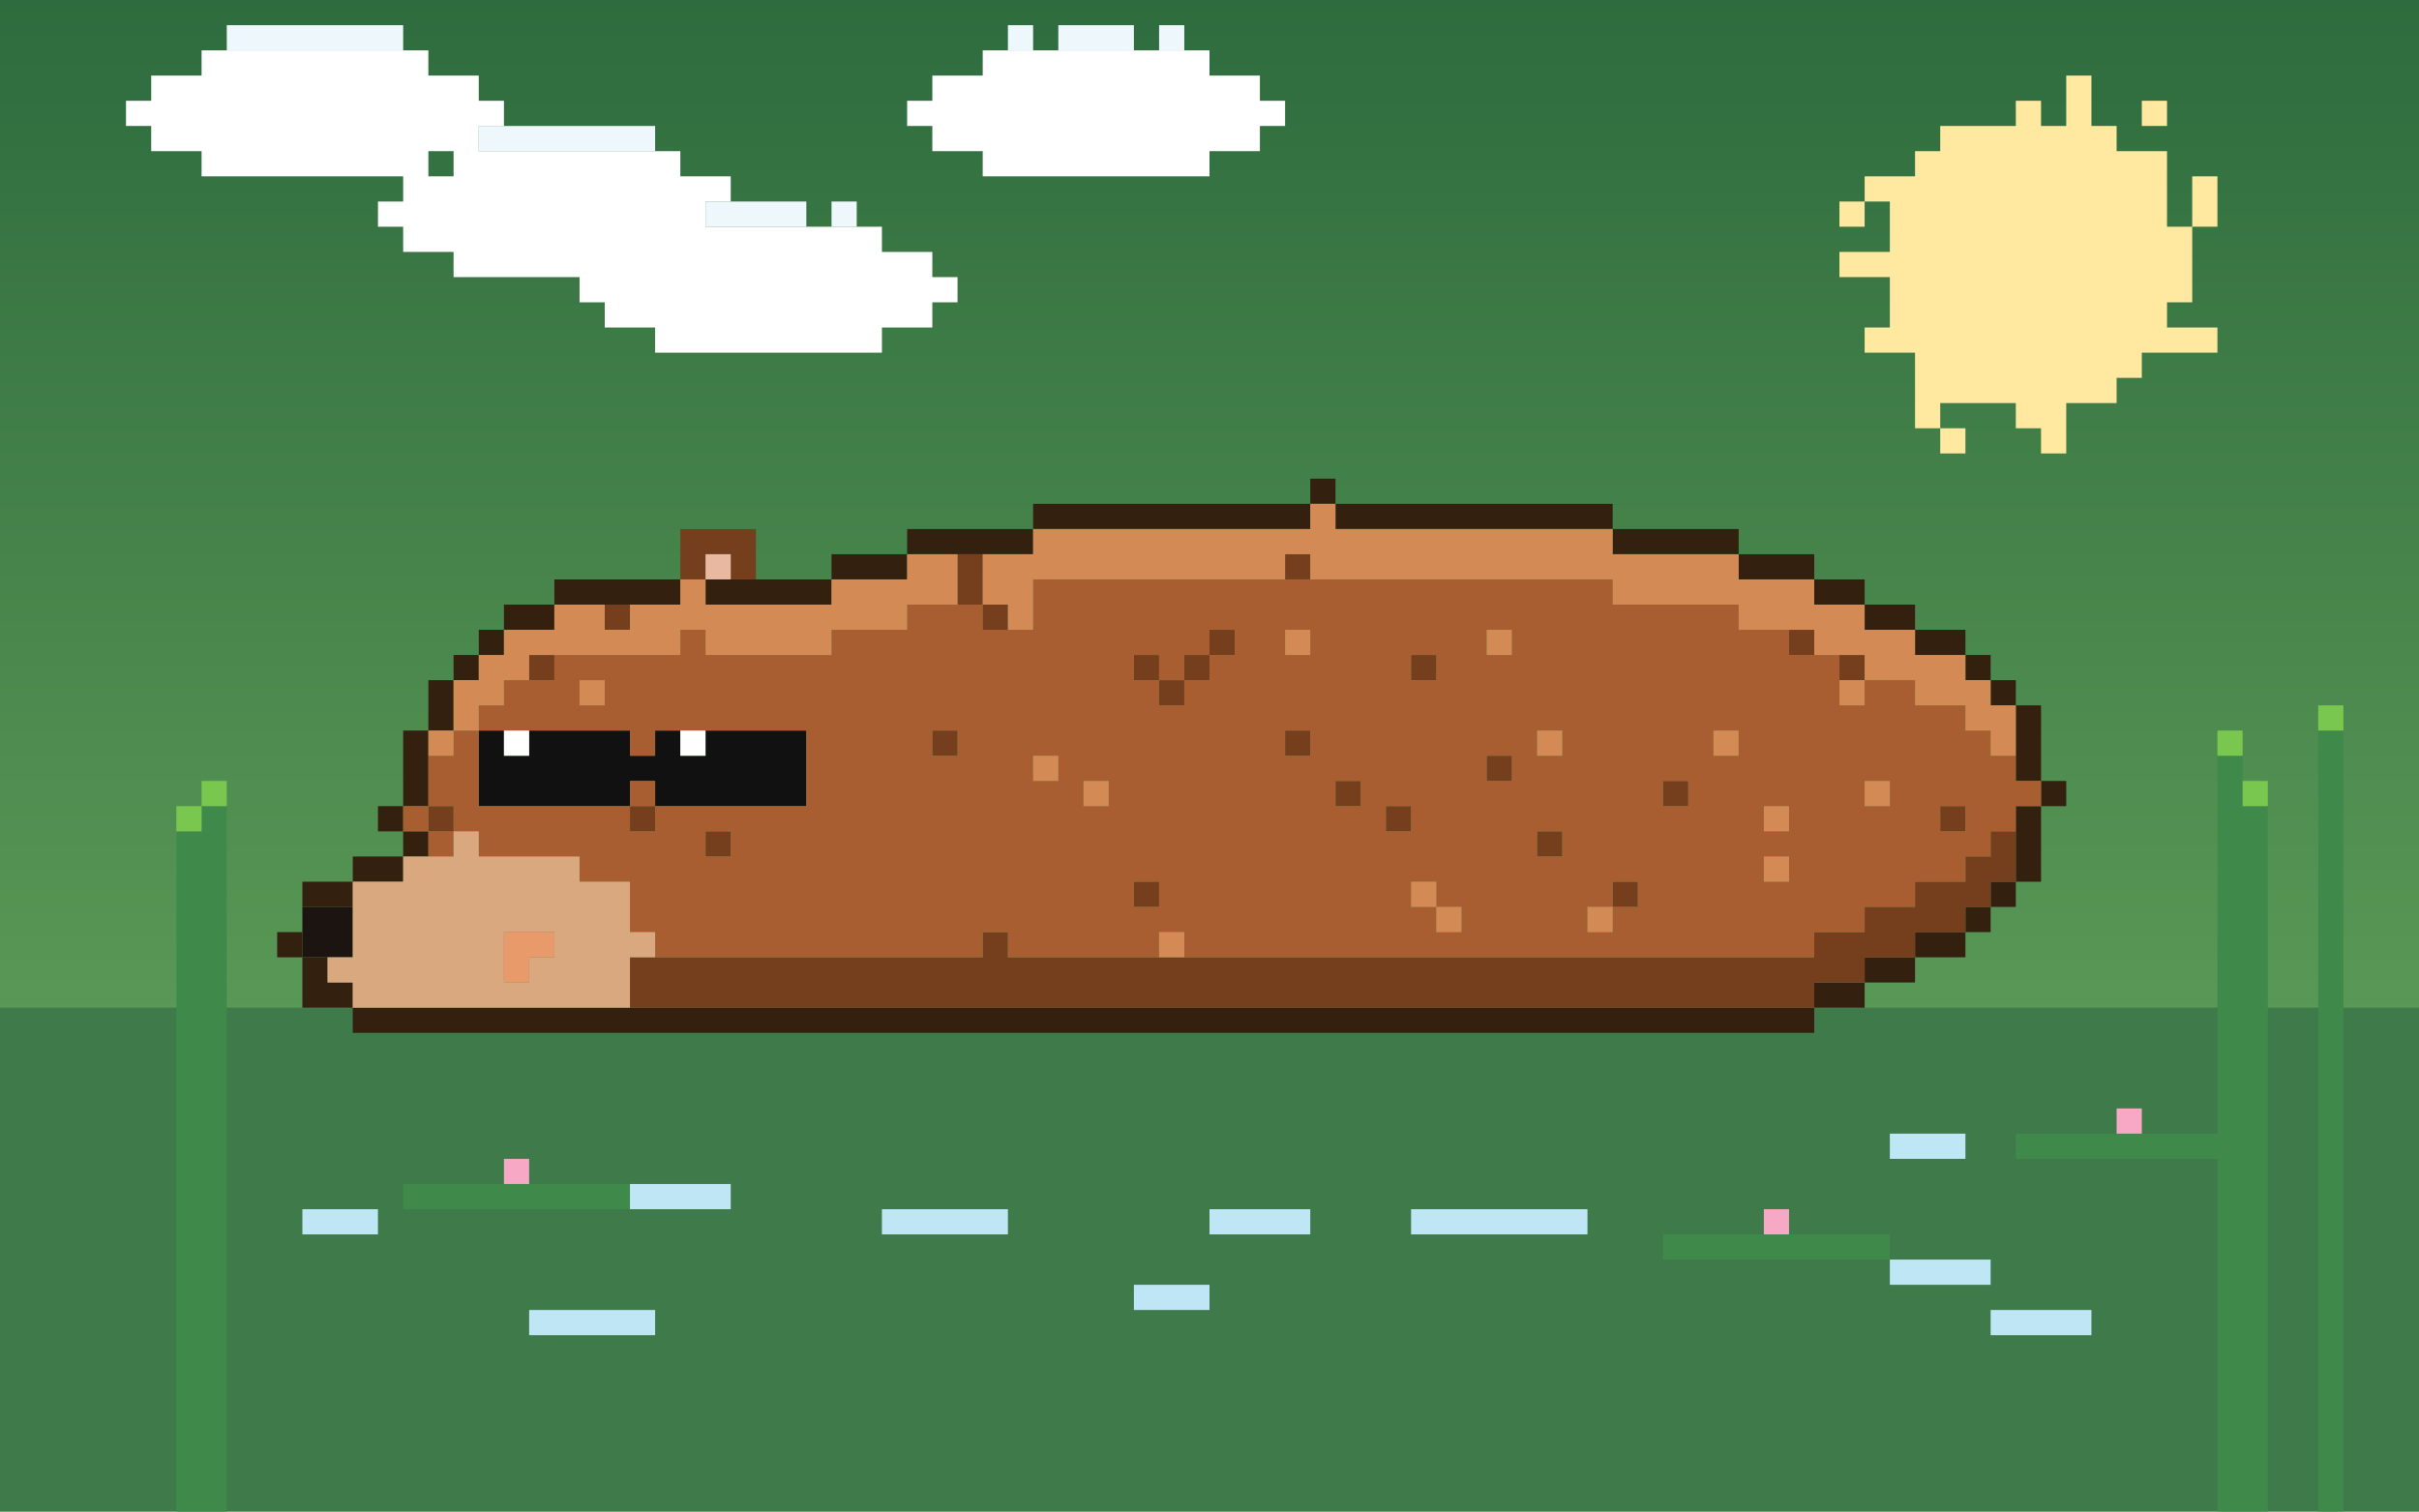
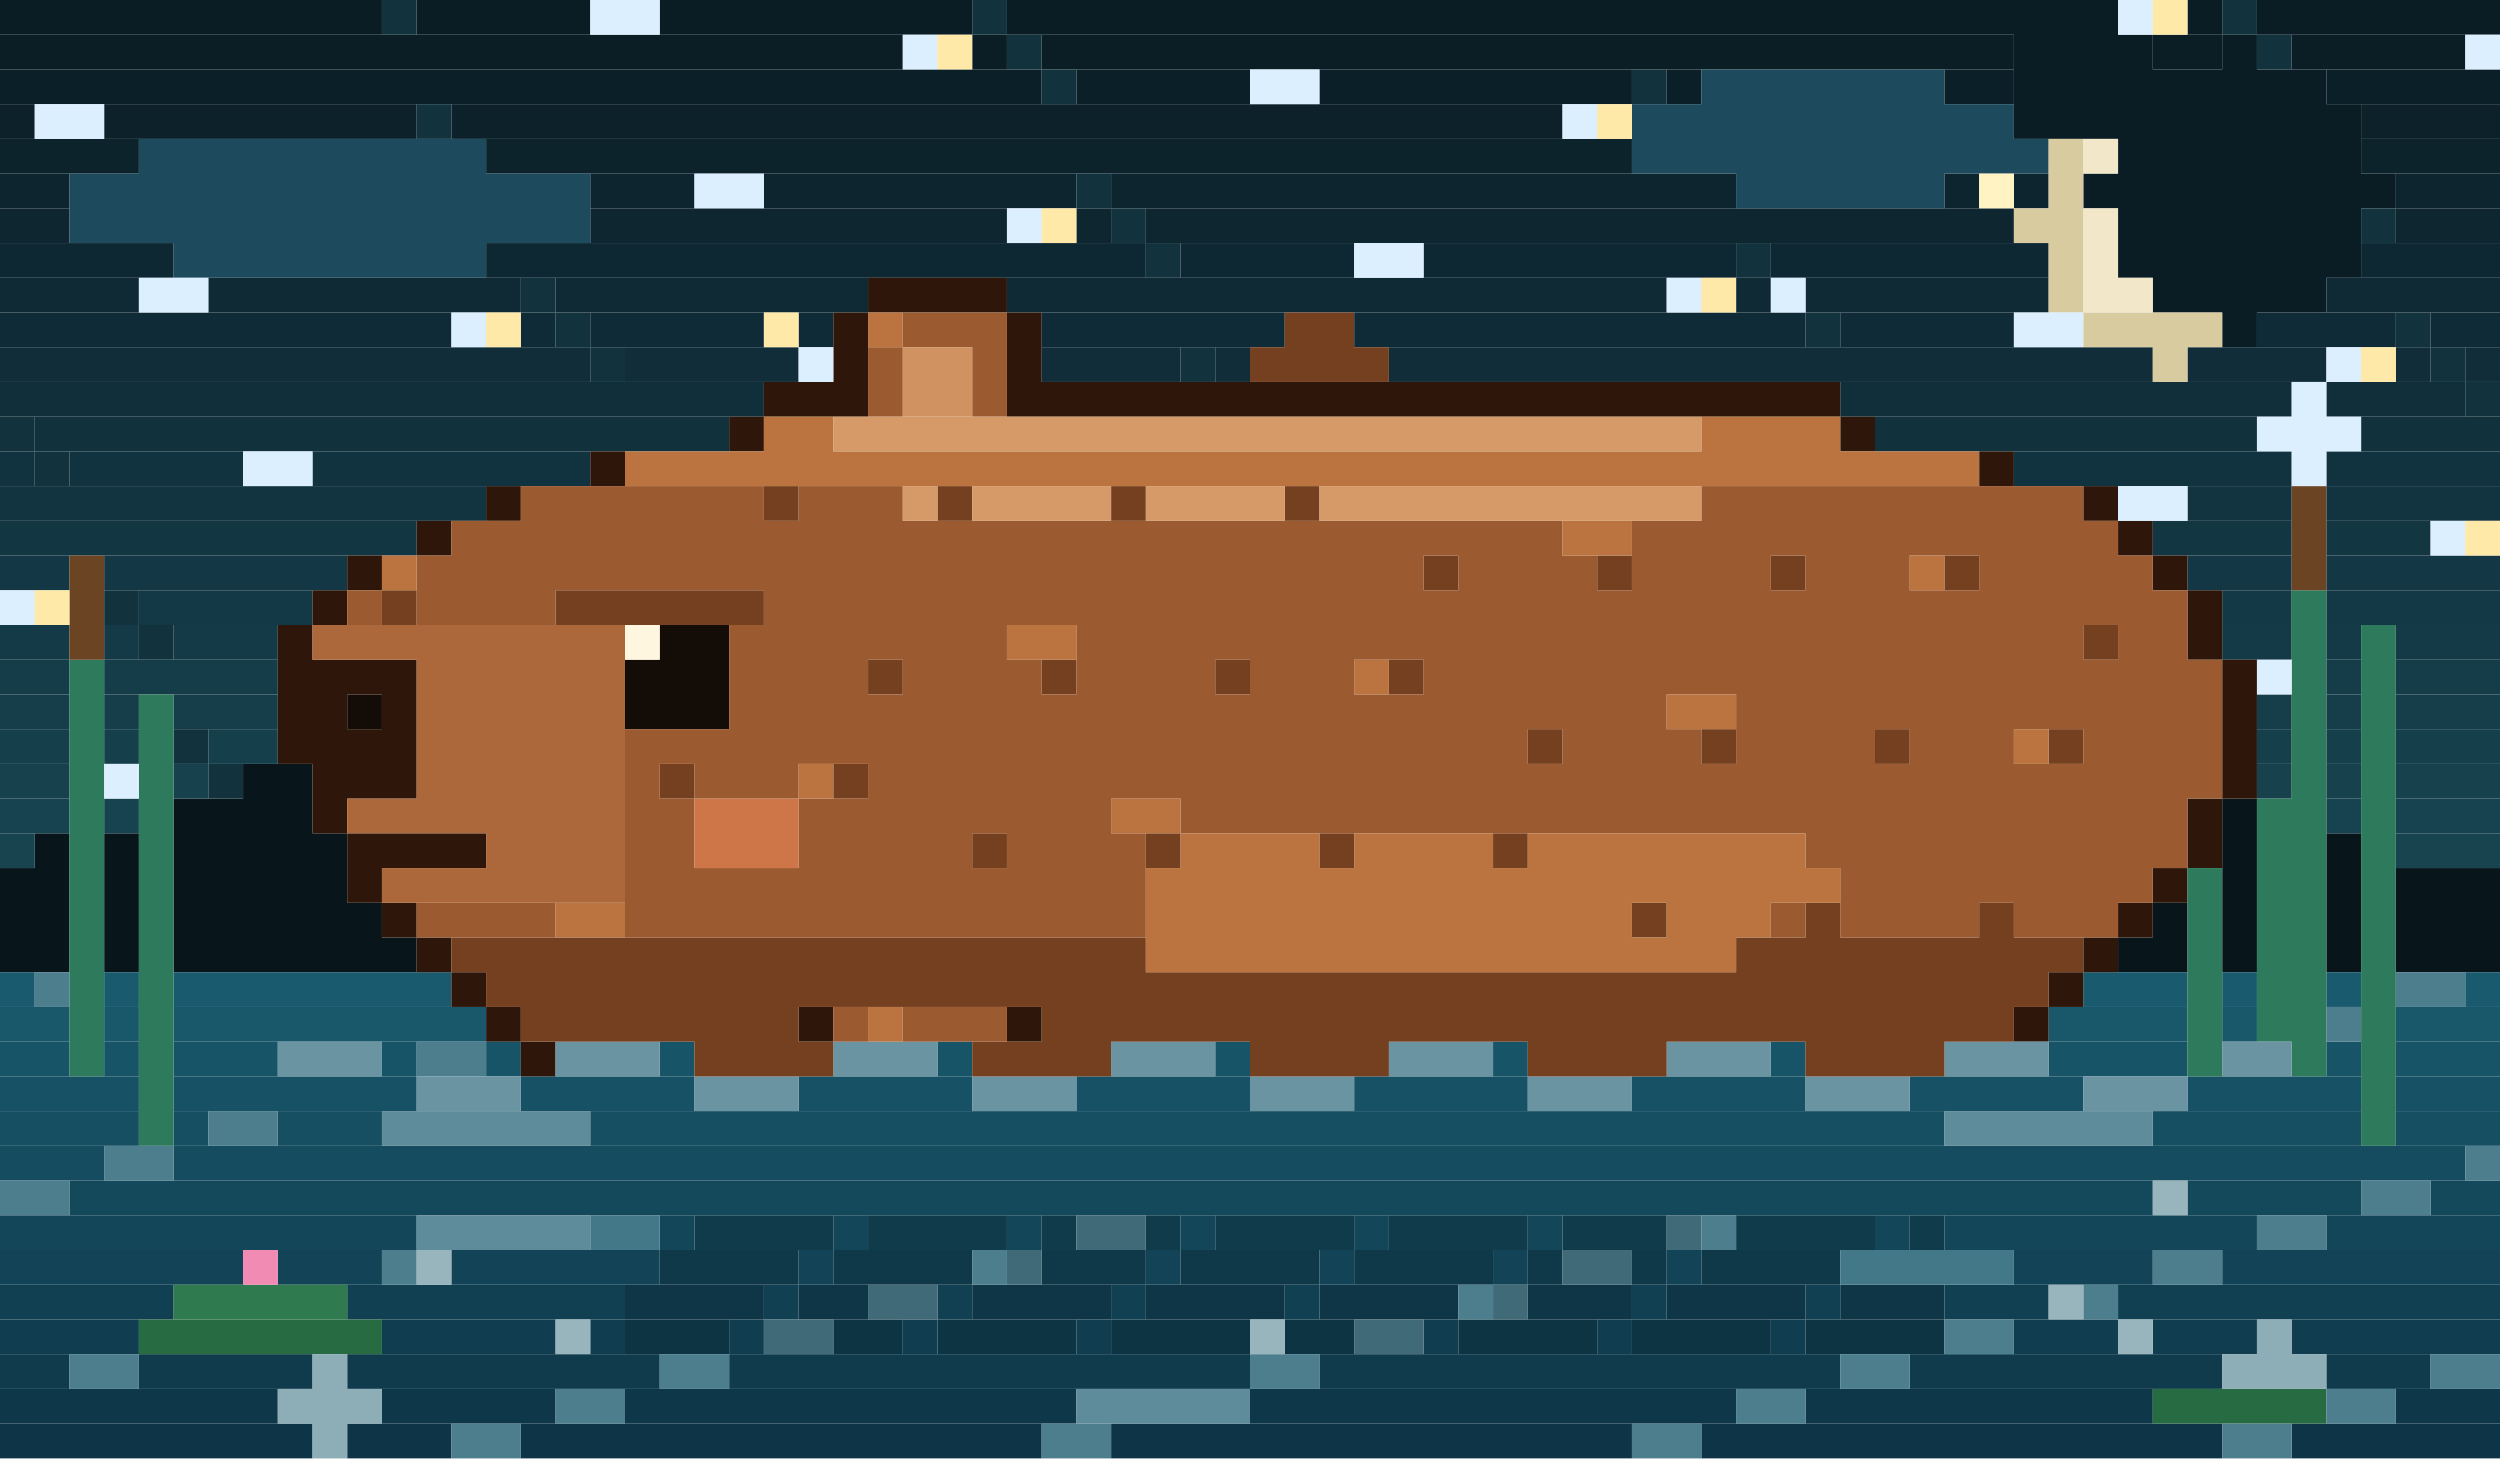
- <svg xmlns="http://www.w3.org/2000/svg" viewBox="0 0 480 300">
-   <defs>
-     <linearGradient id="g" x1="0" y1="0" x2="0" y2="1">
-       <stop offset="0" stop-color="#2e6b3e" />
-       <stop offset="1" stop-color="#6fae62" />
-     </linearGradient>
-   </defs>
-   <rect width="480" height="300" fill="url(#g)" />
-   <rect y="200" width="480" height="100" fill="#3f7a4a" />
-   <path fill="#111111" d="M95 145h5v5H95zM105 145h20v5H105zM130 145h5v5H130zM140 145h20v5H140zM95 150h65v5H95zM95 155h30v5H95zM130 155h30v5H130z" />
-   <path fill="#1c1410" d="M60 180h10v5H60zM60 185h10v5H60z" />
-   <path fill="#33200f" d="M260 95h5v5H260zM205 100h55v5H205zM265 100h55v5H265zM180 105h25v5H180zM320 105h25v5H320zM165 110h15v5H165zM345 110h15v5H345zM110 115h25v5H110zM140 115h25v5H140zM360 115h10v5H360zM100 120h10v5H100zM370 120h10v5H370zM95 125h5v5H95zM380 125h10v5H380zM90 130h5v5H90zM390 130h5v5H390zM85 135h5v5H85zM395 135h5v5H395zM85 140h5v5H85zM400 140h5v5H400zM80 145h5v5H80zM400 145h5v5H400zM80 150h5v5H80zM400 150h5v5H400zM80 155h5v5H80zM405 155h5v5H405zM75 160h5v5H75zM400 160h5v5H400zM80 165h5v5H80zM400 165h5v5H400zM70 170h10v5H70zM400 170h5v5H400zM60 175h10v5H60zM395 175h5v5H395zM390 180h5v5H390zM55 185h5v5H55zM380 185h10v5H380zM60 190h5v5H60zM370 190h10v5H370zM60 195h10v5H60zM360 195h10v5H360zM70 200h290v5H70z" />
-   <path fill="#3f8a4a" d="M460 145h5v5H460zM440 150h5v5H440zM460 150h5v5H460zM440 155h5v5H440zM460 155h5v5H460zM40 160h5v5H40zM440 160h10v5H440zM460 160h5v5H460zM35 165h10v5H35zM440 165h10v5H440zM460 165h5v5H460zM35 170h10v5H35zM440 170h10v5H440zM460 170h5v5H460zM35 175h10v5H35zM440 175h10v5H440zM460 175h5v5H460zM35 180h10v5H35zM440 180h10v5H440zM460 180h5v5H460zM35 185h10v5H35zM440 185h10v5H440zM460 185h5v5H460zM35 190h10v5H35zM440 190h10v5H440zM460 190h5v5H460zM35 195h10v5H35zM440 195h10v5H440zM460 195h5v5H460zM35 200h10v5H35zM440 200h10v5H440zM460 200h5v5H460zM35 205h10v5H35zM440 205h10v5H440zM460 205h5v5H460zM35 210h10v5H35zM440 210h10v5H440zM460 210h5v5H460zM35 215h10v5H35zM440 215h10v5H440zM460 215h5v5H460zM35 220h10v5H35zM440 220h10v5H440zM460 220h5v5H460zM35 225h10v5H35zM400 225h50v5H400zM460 225h5v5H460zM35 230h10v5H35zM440 230h10v5H440zM460 230h5v5H460zM35 235h10v5H35zM80 235h45v5H80zM440 235h10v5H440zM460 235h5v5H460zM35 240h10v5H35zM440 240h10v5H440zM460 240h5v5H460zM35 245h10v5H35zM330 245h45v5H330zM440 245h10v5H440zM460 245h5v5H460zM35 250h10v5H35zM440 250h10v5H440zM460 250h5v5H460zM35 255h10v5H35zM440 255h10v5H440zM460 255h5v5H460zM35 260h10v5H35zM440 260h10v5H440zM460 260h5v5H460zM35 265h10v5H35zM440 265h10v5H440zM460 265h5v5H460zM35 270h10v5H35zM440 270h10v5H440zM460 270h5v5H460zM35 275h10v5H35zM440 275h10v5H440zM460 275h5v5H460zM35 280h10v5H35zM440 280h10v5H440zM460 280h5v5H460zM35 285h10v5H35zM440 285h10v5H440zM460 285h5v5H460zM35 290h10v5H35zM440 290h10v5H440zM460 290h5v5H460zM35 295h10v5H35zM440 295h10v5H440zM460 295h5v5H460z" />
-   <path fill="#753f1e" d="M135 105h15v5H135zM135 110h5v5H135zM145 110h5v5H145zM190 110h5v5H190zM255 110h5v5H255zM190 115h5v5H190zM120 120h5v5H120zM195 120h5v5H195zM240 125h5v5H240zM355 125h5v5H355zM105 130h5v5H105zM225 130h5v5H225zM235 130h5v5H235zM280 130h5v5H280zM365 130h5v5H365zM230 135h5v5H230zM185 145h5v5H185zM255 145h5v5H255zM295 150h5v5H295zM265 155h5v5H265zM330 155h5v5H330zM85 160h5v5H85zM125 160h5v5H125zM275 160h5v5H275zM385 160h5v5H385zM140 165h5v5H140zM305 165h5v5H305zM395 165h5v5H395zM390 170h10v5H390zM225 175h5v5H225zM320 175h5v5H320zM380 175h15v5H380zM370 180h20v5H370zM195 185h5v5H195zM360 185h20v5H360zM125 190h245v5H125zM125 195h235v5H125z" />
-   <path fill="#7ac74f" d="M460 140h5v5H460zM440 145h5v5H440zM40 155h5v5H40zM445 155h5v5H445zM35 160h5v5H35z" />
-   <path fill="#a85e31" d="M205 115h115v5H205zM180 120h15v5H180zM205 120h140v5H205zM135 125h5v5H135zM165 125h75v5H165zM245 125h10v5H245zM260 125h35v5H260zM300 125h55v5H300zM110 130h115v5H110zM230 130h5v5H230zM240 130h40v5H240zM285 130h80v5H285zM100 135h15v5H100zM120 135h110v5H120zM235 135h130v5H235zM370 135h10v5H370zM95 140h295v5H95zM90 145h5v5H90zM125 145h5v5H125zM160 145h25v5H160zM190 145h65v5H190zM260 145h45v5H260zM310 145h30v5H310zM345 145h50v5H345zM85 150h10v5H85zM160 150h45v5H160zM210 150h85v5H210zM300 150h100v5H300zM85 155h10v5H85zM125 155h5v5H125zM160 155h55v5H160zM220 155h45v5H220zM270 155h60v5H270zM335 155h35v5H335zM375 155h30v5H375zM80 160h5v5H80zM90 160h35v5H90zM130 160h145v5H130zM280 160h70v5H280zM355 160h30v5H355zM390 160h10v5H390zM85 165h5v5H85zM95 165h45v5H95zM145 165h160v5H145zM310 165h85v5H310zM115 170h235v5H115zM355 170h35v5H355zM125 175h100v5H125zM230 175h50v5H230zM285 175h35v5H285zM325 175h55v5H325zM125 180h160v5H125zM290 180h25v5H290zM320 180h50v5H320zM130 185h65v5H130zM200 185h30v5H200zM235 185h125v5H235z" />
-   <path fill="#bfe6f5" d="M375 225h15v5H375zM125 235h20v5H125zM60 240h15v5H60zM175 240h25v5H175zM240 240h20v5H240zM280 240h35v5H280zM375 250h20v5H375zM225 255h15v5H225zM105 260h25v5H105zM395 260h20v5H395z" />
-   <path fill="#d38a54" d="M260 100h5v5H260zM205 105h115v5H205zM180 110h10v5H180zM195 110h60v5H195zM260 110h85v5H260zM135 115h5v5H135zM165 115h25v5H165zM195 115h10v5H195zM320 115h40v5H320zM110 120h10v5H110zM125 120h55v5H125zM200 120h5v5H200zM345 120h25v5H345zM100 125h35v5H100zM140 125h25v5H140zM255 125h5v5H255zM295 125h5v5H295zM360 125h20v5H360zM95 130h10v5H95zM370 130h20v5H370zM90 135h10v5H90zM115 135h5v5H115zM365 135h5v5H365zM380 135h15v5H380zM90 140h5v5H90zM390 140h10v5H390zM85 145h5v5H85zM305 145h5v5H305zM340 145h5v5H340zM395 145h5v5H395zM205 150h5v5H205zM215 155h5v5H215zM370 155h5v5H370zM350 160h5v5H350zM350 170h5v5H350zM280 175h5v5H280zM285 180h5v5H285zM315 180h5v5H315zM230 185h5v5H230z" />
-   <path fill="#d9a87e" d="M90 165h5v5H90zM80 170h35v5H80zM70 175h55v5H70zM70 180h55v5H70zM70 185h30v5H70zM110 185h20v5H110zM65 190h35v5H65zM105 190h20v5H105zM70 195h55v5H70z" />
-   <path fill="#e89a6a" d="M100 185h10v5H100zM100 190h5v5H100z" />
-   <path fill="#e8b8a0" d="M140 110h5v5H140z" />
-   <path fill="#eef8fc" d="M45 5h35v5H45zM200 5h5v5H200zM210 5h15v5H210zM230 5h5v5H230zM95 25h35v5H95zM140 40h20v5H140zM165 40h5v5H165z" />
-   <path fill="#f7a8c4" d="M420 220h5v5H420zM100 230h5v5H100zM350 240h5v5H350z" />
-   <path fill="#ffe9a0" d="M410 15h5v5H410zM400 20h5v5H400zM410 20h5v5H410zM425 20h5v5H425zM385 25h35v5H385zM380 30h50v5H380zM370 35h60v5H370zM435 35h5v5H435zM365 40h5v5H365zM375 40h55v5H375zM435 40h5v5H435zM375 45h60v5H375zM365 50h70v5H365zM375 55h60v5H375zM375 60h55v5H375zM370 65h70v5H370zM380 70h45v5H380zM380 75h40v5H380zM380 80h5v5H380zM400 80h10v5H400zM385 85h5v5H385zM405 85h5v5H405z" />
-   <path fill="#ffffff" d="M40 10h45v5H40zM195 10h45v5H195zM30 15h65v5H30zM185 15h65v5H185zM25 20h75v5H25zM180 20h75v5H180zM30 25h65v5H30zM185 25h65v5H185zM40 30h45v5H40zM90 30h45v5H90zM195 30h45v5H195zM80 35h65v5H80zM75 40h65v5H75zM80 45h95v5H80zM90 50h95v5H90zM115 55h75v5H115zM120 60h65v5H120zM130 65h45v5H130zM100 145h5v5H100zM135 145h5v5H135z" />
+ <svg xmlns="http://www.w3.org/2000/svg" viewBox="0 0 432 252">
+   <path fill="#08161b" d="M42 132h12v6H42zM30 138h24v6H30zM384 138h6v6H384zM6 144h6v6H6zM18 144h6v6H18zM30 144h30v6H30zM384 144h6v6H384zM402 144h6v6H402zM0 150h12v6H0zM18 150h6v6H18zM30 150h30v6H30zM384 150h6v6H384zM402 150h6v6H402zM414 150h18v6H414zM0 156h12v6H0zM18 156h6v6H18zM30 156h36v6H30zM372 156h6v6H372zM384 156h6v6H384zM402 156h6v6H402zM414 156h18v6H414zM0 162h12v6H0zM18 162h6v6H18zM30 162h42v6H30zM366 162h12v6H366zM384 162h6v6H384zM402 162h6v6H402zM414 162h18v6H414z" />
+   <path fill="#0a1c24" d="M0 0h66v6H0zM72 0h30v6H72zM114 0h54v6H114zM174 0h192v6H174zM378 0h6v6H378zM390 0h42v6H390zM348 6h24v6H348zM384 6h6v6H384zM348 12h54v6H348zM348 18h60v6H348zM366 24h42v6H366zM360 30h54v6H360zM366 36h42v6H366zM366 42h42v6H366zM372 48h30v6H372zM384 54h6v6H384z" />
+   <path fill="#0b1e26" d="M0 6h156v6H0zM168 6h6v6H168zM180 6h168v6H180zM372 6h12v6H372zM396 6h30v6H396z" />
+   <path fill="#0b1f28" d="M0 12h180v6H0zM186 12h30v6H186zM228 12h54v6H228zM288 12h6v6H288zM336 12h12v6H336zM402 12h30v6H402z" />
+   <path fill="#0c212a" d="M0 18h6v6H0zM18 18h54v6H18zM78 18h192v6H78zM408 18h24v6H408z" />
+   <path fill="#0c232c" d="M0 24h24v6H0zM84 24h198v6H84zM408 24h24v6H408z" />
+   <path fill="#0d252e" d="M0 30h12v6H0zM102 30h18v6H102zM132 30h54v6H132zM192 30h108v6H192zM336 30h6v6H336zM348 30h6v6H348zM414 30h18v6H414z" />
+   <path fill="#0d2630" d="M0 36h12v6H0zM102 36h72v6H102zM186 36h6v6H186zM198 36h150v6H198zM414 36h18v6H414z" />
+   <path fill="#0d3443" d="M108 228h18v6H108zM144 228h12v6H144zM162 228h24v6H162zM192 228h24v6H192zM222 228h12v6H222zM252 228h24v6H252zM282 228h24v6H282zM312 228h24v6H312z" />
+   <path fill="#0d3547" d="M0 246h54v6H0zM60 246h18v6H60zM90 246h90v6H90zM192 246h90v6H192zM294 246h90v6H294zM396 246h36v6H396z" />
+   <path fill="#0e2833" d="M0 42h30v6H0zM84 42h114v6H84zM204 42h30v6H204zM246 42h54v6H246zM306 42h48v6H306zM408 42h24v6H408z" />
+   <path fill="#0e3646" d="M108 222h24v6H108zM138 222h12v6H138zM168 222h24v6H168zM198 222h24v6H198zM228 222h24v6H228zM264 222h18v6H264zM288 222h24v6H288zM318 222h18v6H318z" />
+   <path fill="#0e384a" d="M0 240h48v6H0zM66 240h30v6H66zM108 240h78v6H108zM216 240h84v6H216zM312 240h60v6H312zM414 240h18v6H414z" />
+   <path fill="#0f2a35" d="M0 48h24v6H0zM36 48h54v6H36zM96 48h54v6H96zM174 48h114v6H174zM300 48h6v6H300zM312 48h42v6H312zM402 48h30v6H402z" />
+   <path fill="#0f2b37" d="M0 54h78v6H0zM90 54h6v6H90zM102 54h30v6H102zM138 54h6v6H138zM180 54h42v6H180zM234 54h78v6H234zM318 54h30v6H318zM390 54h24v6H390zM420 54h12v6H420z" />
+   <path fill="#0f3848" d="M114 216h24v6H114zM144 216h24v6H144zM180 216h18v6H180zM204 216h24v6H204zM234 216h24v6H234zM264 216h6v6H264zM282 216h6v6H282zM294 216h24v6H294z" />
+   <path fill="#0f3b4d" d="M0 234h12v6H0zM24 234h30v6H24zM60 234h54v6H60zM126 234h90v6H126zM228 234h90v6H228zM330 234h54v6H330zM402 234h18v6H402z" />
+   <path fill="#102d39" d="M0 60h102v6H0zM108 60h30v6H108zM180 60h24v6H180zM210 60h6v6H210zM240 60h132v6H240zM378 60h24v6H378zM414 60h6v6H414zM426 60h6v6H426z" />
+   <path fill="#102f3b" d="M0 66h132v6H0zM318 66h78v6H318zM402 66h24v6H402z" />
+   <path fill="#103b4b" d="M120 210h24v6H120zM150 210h24v6H150zM180 210h6v6H180zM198 210h6v6H198zM210 210h24v6H210zM240 210h24v6H240zM270 210h18v6H270zM300 210h24v6H300zM330 210h6v6H330z" />
+   <path fill="#103e50" d="M0 228h24v6H0zM66 228h30v6H66zM102 228h6v6H102zM126 228h6v6H126zM156 228h6v6H156zM186 228h6v6H186zM246 228h6v6H246zM276 228h6v6H276zM306 228h6v6H306zM348 228h18v6H348zM372 228h18v6H372zM396 228h36v6H396z" />
+   <path fill="#11313d" d="M6 72h120v6H6zM324 72h66v6H324zM408 72h24v6H408z" />
+   <path fill="#11323f" d="M0 78h6v6H0zM12 78h30v6H12zM54 78h48v6H54zM348 78h48v6H348zM402 78h30v6H402z" />
+   <path fill="#114053" d="M0 222h30v6H0zM60 222h48v6H60zM132 222h6v6H132zM162 222h6v6H162zM192 222h6v6H192zM222 222h6v6H222zM282 222h6v6H282zM312 222h6v6H312zM336 222h18v6H336zM366 222h66v6H366z" />
+   <path fill="#12333d" d="M66 0h6v6H66zM168 0h6v6H168zM384 0h6v6H384zM174 6h6v6H174zM390 6h6v6H390zM180 12h6v6H180zM282 12h6v6H282zM72 18h6v6H72zM186 30h6v6H186zM192 36h6v6H192zM408 36h6v6H408zM198 42h6v6H198zM300 42h6v6H300zM90 48h6v6H90zM96 54h6v6H96zM312 54h6v6H312zM414 54h6v6H414zM102 60h6v6H102zM204 60h6v6H204zM420 60h6v6H420zM426 66h6v6H426zM0 72h6v6H0zM6 78h6v6H6zM18 102h6v6H18zM24 108h6v6H24zM30 126h6v6H30zM36 132h6v6H36z" />
+   <path fill="#123441" d="M0 84h84v6H0zM378 84h18v6H378zM402 84h30v6H402z" />
+   <path fill="#124356" d="M0 216h42v6H0zM48 216h18v6H48zM78 216h36v6H78zM138 216h6v6H138zM198 216h6v6H198zM228 216h6v6H228zM258 216h6v6H258zM288 216h6v6H288zM348 216h24v6H348zM384 216h48v6H384z" />
+   <path fill="#133643" d="M0 90h72v6H0zM372 90h24v6H372zM402 90h18v6H402z" />
+   <path fill="#133744" d="M0 96h12v6H0zM18 96h42v6H18zM378 96h18v6H378zM402 96h30v6H402z" />
+   <path fill="#134659" d="M0 210h72v6H0zM114 210h6v6H114zM144 210h6v6H144zM174 210h6v6H174zM204 210h6v6H204zM234 210h6v6H234zM264 210h6v6H264zM324 210h6v6H324zM336 210h54v6H336zM402 210h30v6H402z" />
+   <path fill="#140c06" d="M114 108h12v6H114zM108 114h18v6H108zM60 120h6v6H60zM108 120h18v6H108z" />
+   <path fill="#143946" d="M24 102h30v6H24zM384 102h12v6H384zM402 102h30v6H402z" />
+   <path fill="#143a47" d="M0 108h12v6H0zM18 108h6v6H18zM30 108h18v6H30zM384 108h12v6H384zM402 108h6v6H402zM414 108h18v6H414z" />
+   <path fill="#14495c" d="M12 204h360v6H12zM378 204h30v6H378zM420 204h12v6H420z" />
+   <path fill="#153c49" d="M0 114h12v6H0zM18 114h30v6H18zM402 114h6v6H402zM414 114h18v6H414z" />
+   <path fill="#153d4a" d="M0 120h12v6H0zM18 120h6v6H18zM30 120h18v6H30zM390 120h6v6H390zM402 120h6v6H402zM414 120h18v6H414z" />
+   <path fill="#154c5f" d="M0 198h18v6H0zM30 198h396v6H30z" />
+   <path fill="#163f4c" d="M0 126h12v6H0zM18 126h6v6H18zM36 126h12v6H36zM390 126h6v6H390zM402 126h6v6H402zM414 126h18v6H414z" />
+   <path fill="#164f62" d="M0 192h24v6H0zM30 192h6v6H30zM48 192h18v6H48zM102 192h234v6H102zM372 192h36v6H372zM414 192h18v6H414z" />
+   <path fill="#17414d" d="M0 132h12v6H0zM30 132h6v6H30zM390 132h6v6H390zM402 132h6v6H402zM414 132h18v6H414z" />
+   <path fill="#17424f" d="M0 138h12v6H0zM18 138h6v6H18zM402 138h6v6H402zM414 138h18v6H414z" />
+   <path fill="#175165" d="M0 186h24v6H0zM30 186h42v6H30zM90 186h30v6H90zM138 186h30v6H138zM186 186h30v6H186zM234 186h30v6H234zM282 186h30v6H282zM330 186h30v6H330zM378 186h30v6H378zM414 186h18v6H414z" />
+   <path fill="#184450" d="M0 144h6v6H0zM414 144h18v6H414z" />
+   <path fill="#185468" d="M0 180h12v6H0zM18 180h6v6H18zM30 180h18v6H30zM66 180h6v6H66zM84 180h6v6H84zM114 180h6v6H114zM162 180h6v6H162zM210 180h6v6H210zM258 180h6v6H258zM306 180h6v6H306zM354 180h24v6H354zM402 180h6v6H402zM414 180h18v6H414z" />
+   <path fill="#19576b" d="M0 174h12v6H0zM18 174h6v6H18zM30 174h54v6H30zM354 174h24v6H354zM384 174h6v6H384zM414 174h18v6H414z" />
+   <path fill="#1a5a6e" d="M0 168h6v6H0zM18 168h6v6H18zM30 168h48v6H30zM360 168h18v6H360zM384 168h6v6H384zM402 168h6v6H402zM426 168h6v6H426z" />
+   <path fill="#1d4a5c" d="M294 12h42v6H294zM282 18h66v6H282zM24 24h60v6H24zM282 24h72v6H282zM12 30h90v6H12zM300 30h36v6H300zM12 36h90v6H12zM30 42h54v6H30z" />
+   <path fill="#276b43" d="M24 228h42v6H24zM372 240h30v6H372z" />
+   <path fill="#2e170a" d="M150 48h24v6H150zM144 54h6v6H144zM174 54h6v6H174zM144 60h6v6H144zM174 60h6v6H174zM132 66h18v6H132zM174 66h144v6H174zM126 72h6v6H126zM318 72h6v6H318zM102 78h6v6H102zM342 78h6v6H342zM84 84h6v6H84zM360 84h6v6H360zM72 90h6v6H72zM366 90h6v6H366zM60 96h6v6H60zM372 96h6v6H372zM54 102h6v6H54zM378 102h6v6H378zM48 108h6v6H48zM378 108h6v6H378zM48 114h24v6H48zM384 114h6v6H384zM48 120h12v6H48zM66 120h6v6H66zM384 120h6v6H384zM48 126h24v6H48zM384 126h6v6H384zM54 132h18v6H54zM384 132h6v6H384zM54 138h6v6H54zM378 138h6v6H378zM60 144h24v6H60zM378 144h6v6H378zM60 150h6v6H60zM372 150h6v6H372zM66 156h6v6H66zM366 156h6v6H366zM72 162h6v6H72zM360 162h6v6H360zM78 168h6v6H78zM354 168h6v6H354zM84 174h6v6H84zM138 174h6v6H138zM174 174h6v6H174zM348 174h6v6H348zM90 180h6v6H90z" />
+   <path fill="#2e7a5c" d="M396 102h6v6H396zM396 108h6v6H396zM408 108h6v6H408zM12 114h6v6H12zM396 114h6v6H396zM408 114h6v6H408zM12 120h6v6H12zM24 120h6v6H24zM396 120h6v6H396zM408 120h6v6H408zM12 126h6v6H12zM24 126h6v6H24zM396 126h6v6H396zM408 126h6v6H408zM12 132h6v6H12zM24 132h6v6H24zM396 132h6v6H396zM408 132h6v6H408zM12 138h6v6H12zM24 138h6v6H24zM390 138h12v6H390zM408 138h6v6H408zM12 144h6v6H12zM24 144h6v6H24zM390 144h12v6H390zM408 144h6v6H408zM12 150h6v6H12zM24 150h6v6H24zM378 150h6v6H378zM390 150h12v6H390zM408 150h6v6H408zM12 156h6v6H12zM24 156h6v6H24zM378 156h6v6H378zM390 156h12v6H390zM408 156h6v6H408zM12 162h6v6H12zM24 162h6v6H24zM378 162h6v6H378zM390 162h12v6H390zM408 162h6v6H408zM12 168h6v6H12zM24 168h6v6H24zM378 168h6v6H378zM390 168h12v6H390zM408 168h6v6H408zM12 174h6v6H12zM24 174h6v6H24zM378 174h6v6H378zM390 174h12v6H390zM408 174h6v6H408zM12 180h6v6H12zM24 180h6v6H24zM378 180h6v6H378zM396 180h6v6H396zM408 180h6v6H408zM24 186h6v6H24zM408 186h6v6H408zM24 192h6v6H24zM408 192h6v6H408z" />
+   <path fill="#2f7a4f" d="M30 222h30v6H30z" />
+   <path fill="#406a77" d="M186 210h12v6H186zM288 210h6v6H288zM174 216h6v6H174zM270 216h12v6H270zM150 222h12v6H150zM258 222h6v6H258zM132 228h12v6H132zM234 228h12v6H234z" />
+   <path fill="#437888" d="M102 210h12v6H102zM318 216h30v6H318z" />
+   <path fill="#4c7e8e" d="M6 168h6v6H6zM414 168h12v6H414zM402 174h6v6H402zM72 180h12v6H72zM36 192h12v6H36zM18 198h12v6H18zM426 198h6v6H426zM0 204h12v6H0zM408 204h12v6H408zM294 210h6v6H294zM390 210h12v6H390zM66 216h6v6H66zM168 216h6v6H168zM372 216h12v6H372zM252 222h6v6H252zM360 222h6v6H360zM336 228h12v6H336zM12 234h12v6H12zM114 234h12v6H114zM216 234h12v6H216zM318 234h12v6H318zM420 234h12v6H420zM96 240h12v6H96zM300 240h12v6H300zM402 240h12v6H402zM78 246h12v6H78zM180 246h12v6H180zM282 246h12v6H282zM384 246h12v6H384z" />
+   <path fill="#5f8c9a" d="M66 192h36v6H66zM336 192h36v6H336zM72 210h30v6H72zM186 240h30v6H186z" />
+   <path fill="#6a94a1" d="M48 180h18v6H48zM96 180h18v6H96zM144 180h18v6H144zM192 180h18v6H192zM240 180h18v6H240zM288 180h18v6H288zM336 180h18v6H336zM384 180h12v6H384zM72 186h18v6H72zM120 186h18v6H120zM168 186h18v6H168zM216 186h18v6H216zM264 186h18v6H264zM312 186h18v6H312zM360 186h18v6H360z" />
+   <path fill="#6b4423" d="M396 84h6v6H396zM396 90h6v6H396zM12 96h6v6H12zM396 96h6v6H396zM12 102h6v6H12zM12 108h6v6H12z" />
+   <path fill="#74401f" d="M222 54h12v6H222zM216 60h24v6H216zM132 84h6v6H132zM162 84h6v6H162zM192 84h6v6H192zM222 84h6v6H222zM246 96h6v6H246zM276 96h6v6H276zM306 96h6v6H306zM336 96h6v6H336zM66 102h6v6H66zM96 102h36v6H96zM360 108h6v6H360zM150 114h6v6H150zM180 114h6v6H180zM210 114h6v6H210zM240 114h6v6H240zM264 126h6v6H264zM294 126h6v6H294zM324 126h6v6H324zM354 126h6v6H354zM114 132h6v6H114zM144 132h6v6H144zM168 144h6v6H168zM198 144h6v6H198zM228 144h6v6H228zM258 144h6v6H258zM282 156h6v6H282zM312 156h6v6H312zM342 156h6v6H342zM78 162h120v6H78zM300 162h60v6H300zM84 168h270v6H84zM90 174h48v6H90zM180 174h168v6H180zM120 180h24v6H120zM168 180h24v6H168zM216 180h24v6H216zM264 180h24v6H264zM312 180h24v6H312z" />
+   <path fill="#8dadb7" d="M390 228h6v6H390zM54 234h6v6H54zM384 234h18v6H384zM48 240h18v6H48zM54 246h6v6H54z" />
+   <path fill="#98b5be" d="M372 204h6v6H372zM72 216h6v6H72zM354 222h6v6H354zM96 228h6v6H96zM216 228h6v6H216zM366 228h6v6H366z" />
+   <path fill="#9c5a30" d="M156 54h18v6H156zM150 60h6v6H150zM168 60h6v6H168zM150 66h6v6H150zM168 66h6v6H168zM90 84h42v6H90zM138 84h18v6H138zM294 84h66v6H294zM78 90h192v6H78zM282 90h84v6H282zM72 96h174v6H72zM252 96h24v6H252zM282 96h24v6H282zM312 96h18v6H312zM342 96h30v6H342zM60 102h6v6H60zM72 102h24v6H72zM132 102h246v6H132zM126 108h48v6H126zM186 108h174v6H186zM366 108h12v6H366zM126 114h24v6H126zM156 114h24v6H156zM186 114h24v6H186zM216 114h18v6H216zM246 114h138v6H246zM126 120h162v6H126zM300 120h84v6H300zM108 126h156v6H108zM270 126h24v6H270zM300 126h24v6H300zM330 126h18v6H330zM360 126h24v6H360zM108 132h6v6H108zM120 132h18v6H120zM150 132h234v6H150zM108 138h12v6H108zM138 138h54v6H138zM204 138h174v6H204zM108 144h12v6H108zM138 144h30v6H138zM174 144h24v6H174zM312 144h66v6H312zM108 150h90v6H108zM318 150h54v6H318zM72 156h24v6H72zM108 156h90v6H108zM306 156h6v6H306zM318 156h24v6H318zM348 156h18v6H348zM144 174h6v6H144zM156 174h18v6H156z" />
+   <path fill="#ac683a" d="M54 108h54v6H54zM72 114h36v6H72zM72 120h36v6H72zM72 126h36v6H72zM72 132h36v6H72zM60 138h48v6H60zM84 144h24v6H84zM66 150h42v6H66z" />
+   <path fill="#bb7440" d="M150 54h6v6H150zM132 72h12v6H132zM294 72h24v6H294zM108 78h234v6H108zM270 90h12v6H270zM66 96h6v6H66zM330 96h6v6H330zM174 108h12v6H174zM234 114h6v6H234zM288 120h12v6H288zM348 126h6v6H348zM138 132h6v6H138zM192 138h12v6H192zM204 144h24v6H204zM234 144h24v6H234zM264 144h48v6H264zM198 150h120v6H198zM96 156h12v6H96zM198 156h84v6H198zM288 156h18v6H288zM198 162h102v6H198zM150 174h6v6H150z" />
+   <path fill="#cf7648" d="M120 138h18v6H120zM120 144h18v6H120z" />
+   <path fill="#cf9260" d="M156 60h12v6H156zM156 66h12v6H156z" />
+   <path fill="#d69a68" d="M144 72h150v6H144zM156 84h6v6H156zM168 84h24v6H168zM198 84h24v6H198zM228 84h66v6H228z" />
+   <path fill="#d9cba0" d="M354 24h6v6H354zM354 30h6v6H354zM348 36h12v6H348zM354 42h6v6H354zM354 48h6v6H354zM360 54h24v6H360zM372 60h6v6H372z" />
+   <path fill="#dcefff" d="M102 0h12v6H102zM366 0h6v6H366zM156 6h6v6H156zM426 6h6v6H426zM216 12h12v6H216zM6 18h12v6H6zM270 18h6v6H270zM120 30h12v6H120zM174 36h6v6H174zM234 42h12v6H234zM24 48h12v6H24zM288 48h6v6H288zM306 48h6v6H306zM78 54h6v6H78zM348 54h12v6H348zM138 60h6v6H138zM402 60h6v6H402zM396 66h6v6H396zM390 72h18v6H390zM42 78h12v6H42zM396 78h6v6H396zM366 84h12v6H366zM420 90h6v6H420zM0 102h6v6H0zM390 114h6v6H390zM18 132h6v6H18z" />
+   <path fill="#f28bb4" d="M42 216h6v6H42z" />
+   <path fill="#f2e8c9" d="M360 24h6v6H360zM360 36h6v6H360zM360 42h6v6H360zM360 48h12v6H360z" />
+   <path fill="#ffe9a8" d="M372 0h6v6H372zM162 6h6v6H162zM276 18h6v6H276zM180 36h6v6H180zM294 48h6v6H294zM84 54h6v6H84zM132 54h6v6H132zM408 60h6v6H408zM426 90h6v6H426zM6 102h6v6H6z" />
+   <path fill="#fff3c4" d="M342 30h6v6H342z" />
+   <path fill="#fff6e0" d="M108 108h6v6H108z" />
</svg>
